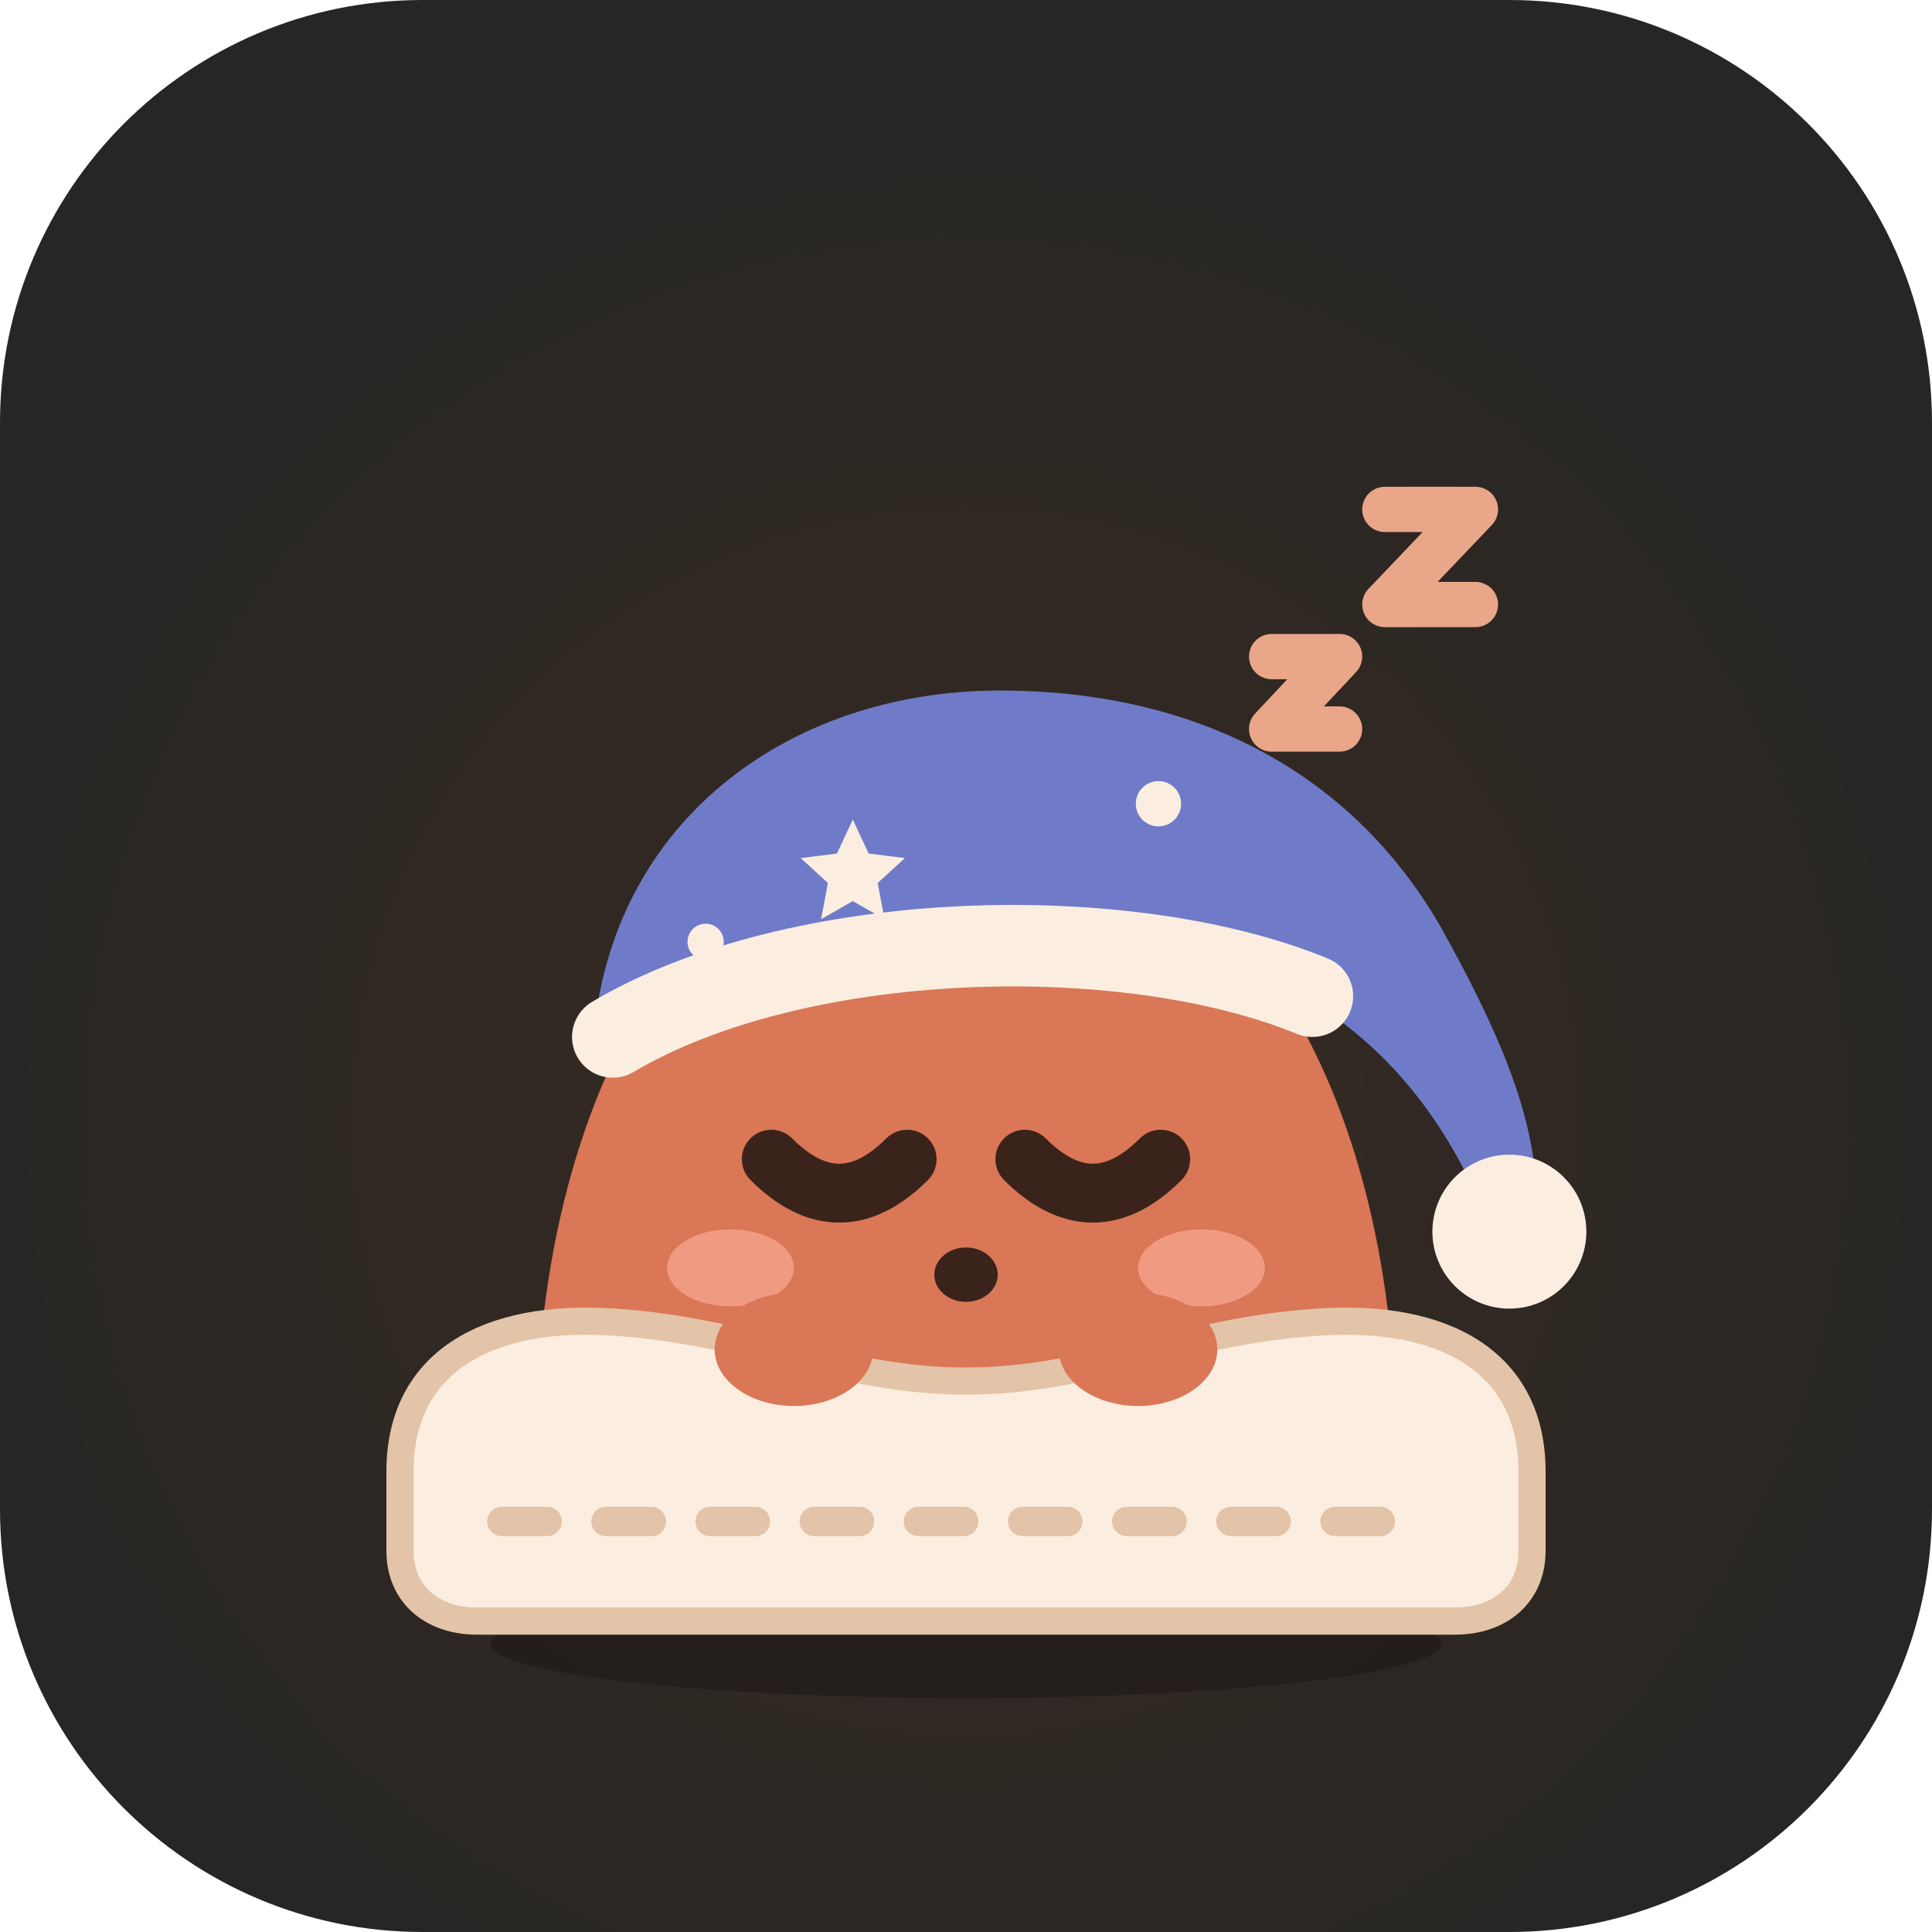
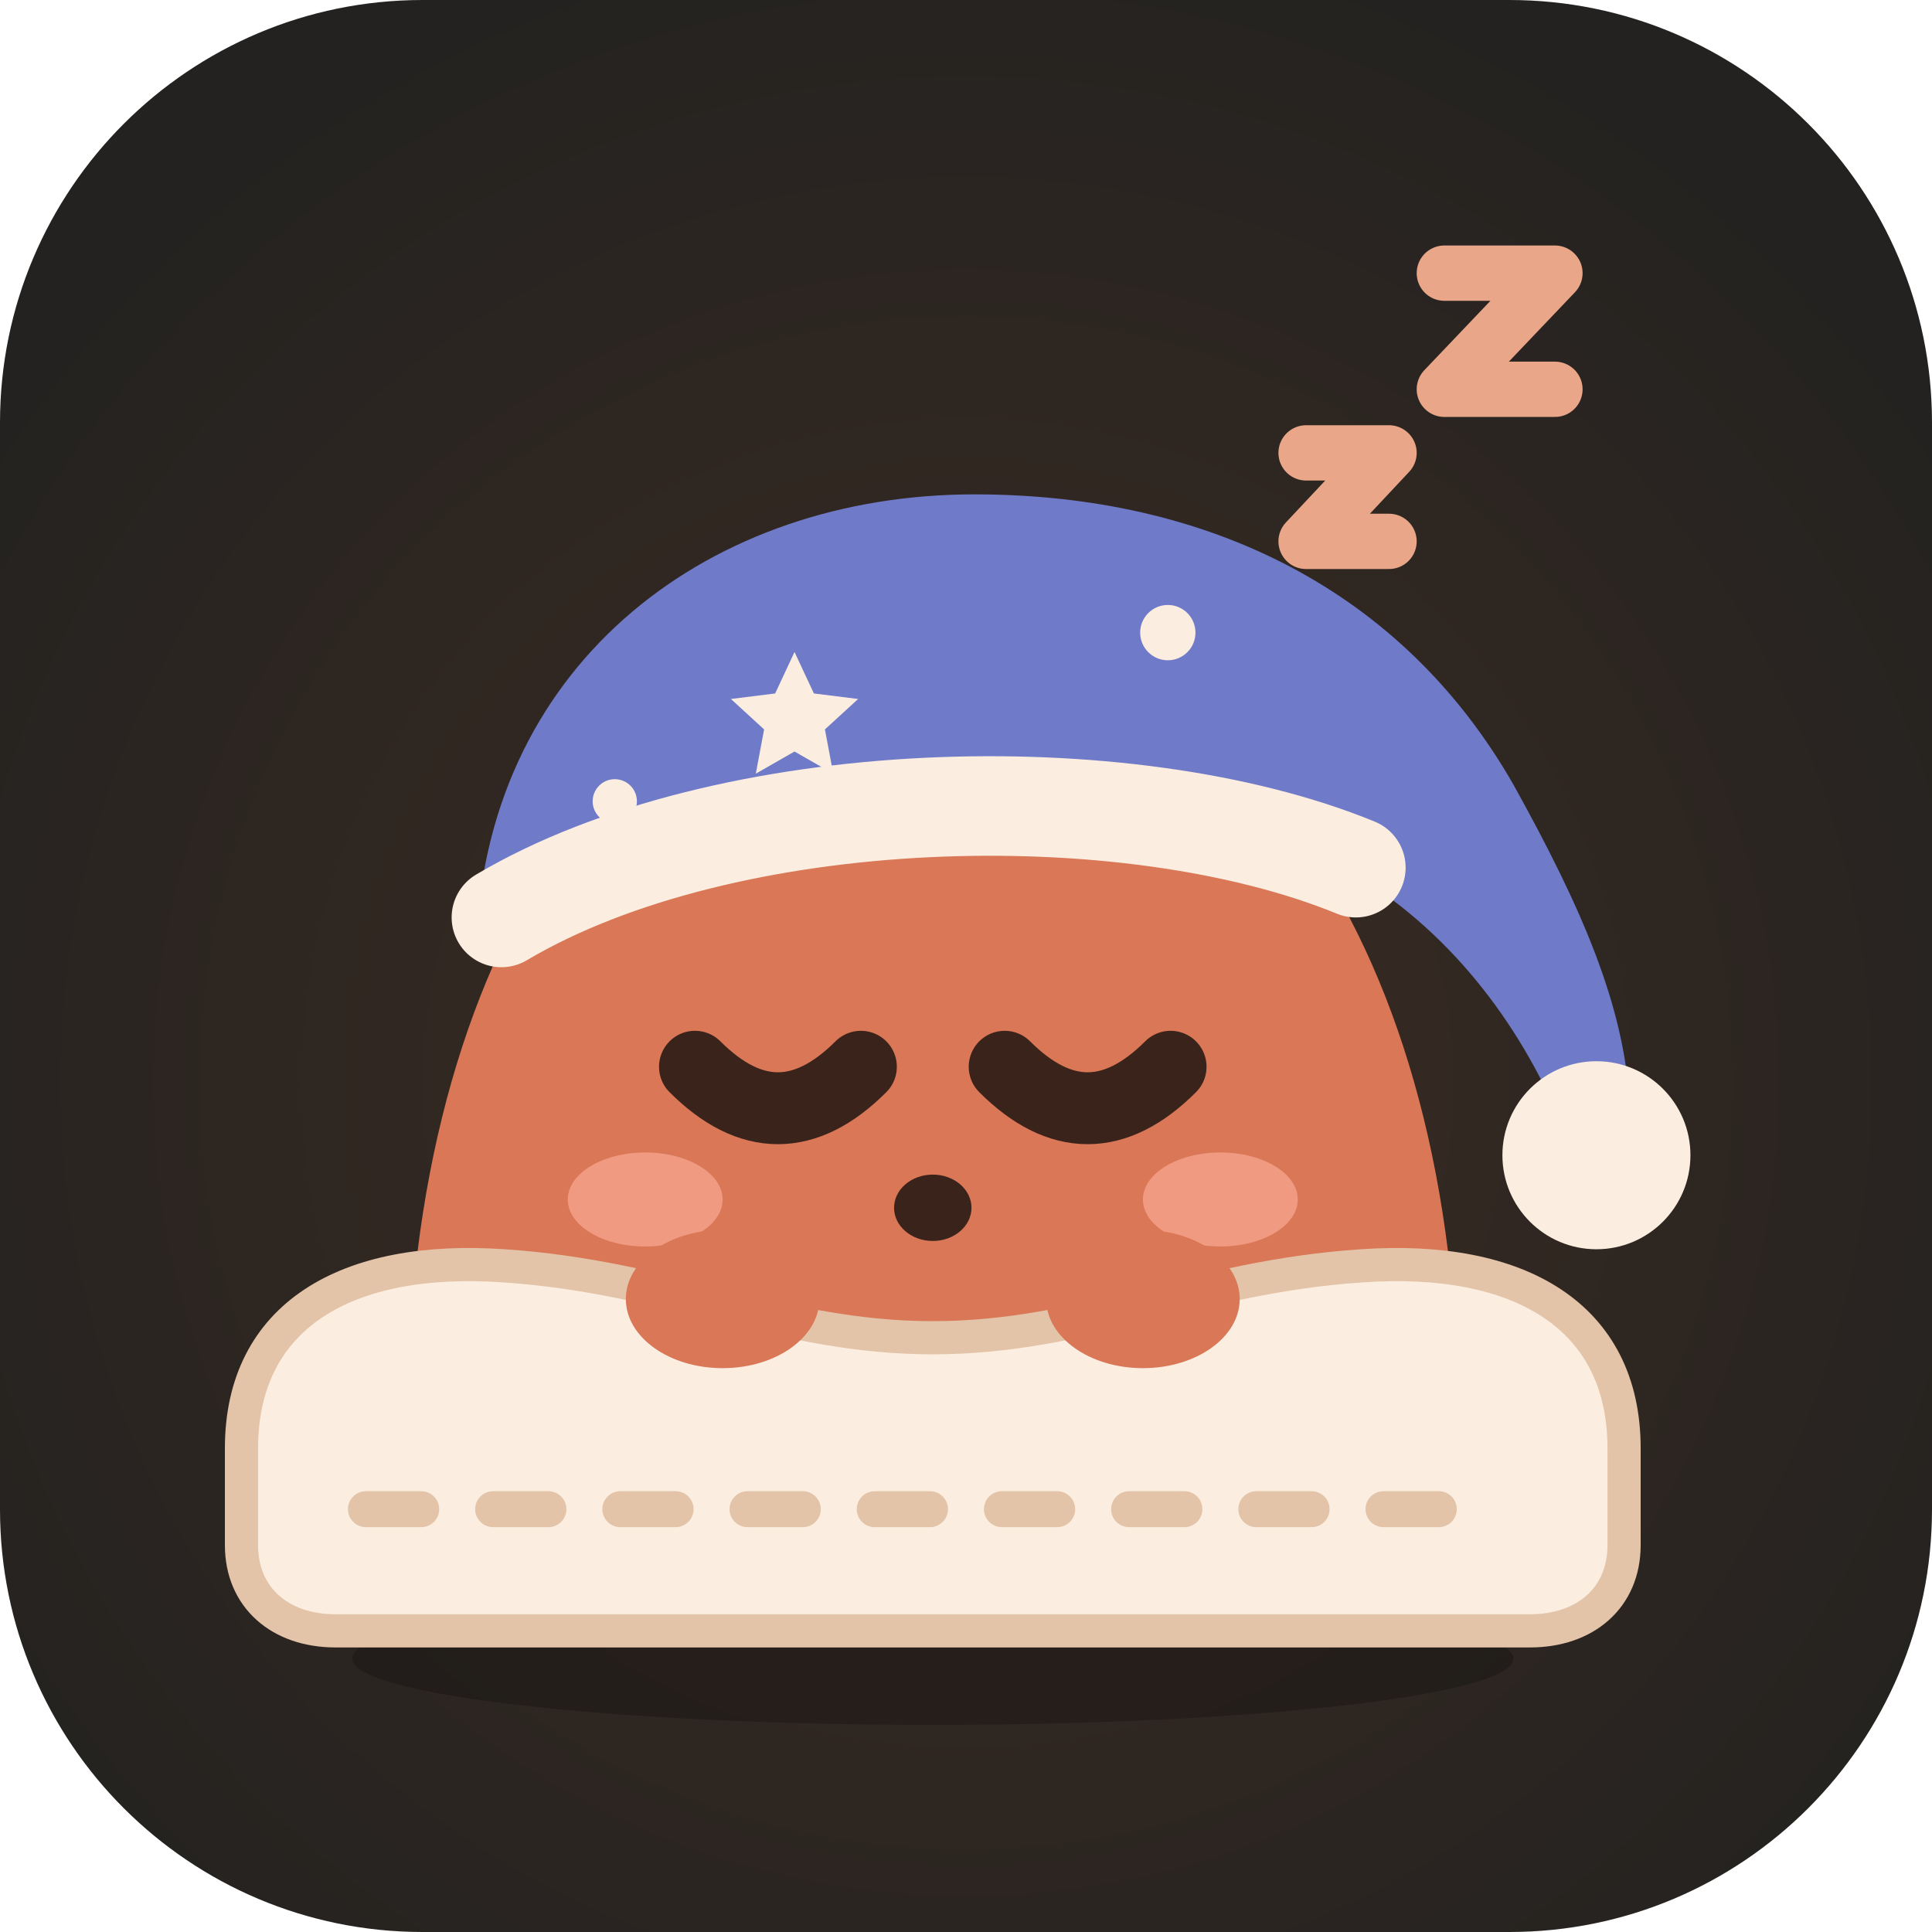
<svg xmlns="http://www.w3.org/2000/svg" viewBox="0 0 512 512">
  <defs>
-     <radialGradient id="glow" cx="50%" cy="58%" r="55%">
-       <stop offset="0" stop-color="#3a2a22" />
-       <stop offset="1" stop-color="#262624" />
+     <radialGradient id="g" cx="50%" cy="56%" r="62%">
+       <stop offset="0" stop-color="#3d2c23" />
+       <stop offset="1" stop-color="#232220" />
    </radialGradient>
  </defs>
-   <rect width="512" height="512" rx="112" fill="url(#glow)" />
-   <g transform="translate(64 84) scale(6)" stroke-linecap="round" stroke-linejoin="round">
+   <rect width="512" height="512" rx="112" fill="url(#g)" />
+   <g transform="translate(12.7 10.1) scale(7.328)">
    <ellipse cx="32" cy="58.6" rx="21" ry="2.4" fill="#000" opacity=".22" />
    <path d="M13 50C13 33 21 21.5 32 21.5S51 33 51 50Z" fill="#d97757" />
-     <path d="M23.4 37.2q3 3 6 0M34.6 37.2q3 3 6 0" fill="none" stroke="#3a231a" stroke-width="2.6" />
+     <path d="M23.4 37.2q3 3 6 0M34.6 37.2q3 3 6 0" fill="none" stroke="#3a231a" stroke-width="2.6" stroke-linecap="round" />
    <ellipse cx="21.6" cy="42" rx="2.8" ry="1.7" fill="#f6a48c" opacity=".8" />
    <ellipse cx="42.4" cy="42" rx="2.8" ry="1.7" fill="#f6a48c" opacity=".8" />
    <ellipse cx="32" cy="42.3" rx="1.4" ry="1.2" fill="#3a231a" />
    <path d="M15.5 32.5C16 22.5 24 16.5 33.5 16.5c8.5 0 15.5 3.5 19.5 10.5 2.5 4.5 4 8 4.2 11.5.2 1.9-1.6 2.5-2.4.9-1.4-3.4-3.8-6.9-7.6-9.2-7.7-3.2-23.2-2.8-31.7 2.3Z" fill="#6f7bc8" />
-     <path fill="#fbeee0" d="M27 22.2l.7 1.5 1.6.2-1.2 1.1.3 1.6-1.4-.8-1.4.8.3-1.6-1.2-1.1 1.6-.2z" />
-     <circle fill="#fbeee0" cx="40.5" cy="21.5" r="1" />
-     <circle fill="#fbeee0" cx="20.5" cy="27.6" r=".8" />
-     <path d="M16.4 31.8C24.5 27 39 26.6 47.3 30" fill="none" stroke="#fbeee0" stroke-width="3.6" />
+     <path d="M27 22.2l.7 1.5 1.6.2-1.2 1.1.3 1.6-1.4-.8-1.4.8.3-1.6-1.2-1.1 1.6-.2z" fill="#fbeee0" />
+     <circle cx="40.5" cy="21.5" r="1" fill="#fbeee0" />
+     <circle cx="20.5" cy="27.6" r=".8" fill="#fbeee0" />
+     <path d="M16.4 31.8C24.5 27 39 26.6 47.3 30" fill="none" stroke="#fbeee0" stroke-width="3.6" stroke-linecap="round" />
    <circle cx="56" cy="40.4" r="3.4" fill="#fbeee0" />
    <path d="M7 51c0-4.8 3.8-7 9.5-6.6 6 .4 10 2.6 15.5 2.6s9.5-2.2 15.5-2.6C53.2 44 57 46.2 57 51v3.5c0 1.9-1.4 3.1-3.4 3.1H10.4c-2 0-3.4-1.2-3.4-3.1Z" fill="#fbeee0" stroke="#e3c4a8" stroke-width="1.2" />
-     <path d="M11.5 53.2h41" fill="none" stroke="#e3c4a8" stroke-width="1.3" stroke-dasharray="2 2.6" />
+     <path d="M11.5 53.2h41" fill="none" stroke="#e3c4a8" stroke-width="1.3" stroke-dasharray="2 2.6" stroke-linecap="round" />
    <ellipse cx="24.4" cy="45.6" rx="3.5" ry="2.5" fill="#d97757" />
    <ellipse cx="39.6" cy="45.6" rx="3.5" ry="2.5" fill="#d97757" />
-     <path d="M45.5 15h3l-3 3.2h3M50.5 8.5h4l-4 4.2h4" fill="none" stroke="#e9a688" stroke-width="2" />
+     <path d="M45.5 15h3l-3 3.2h3M50.5 8.5h4l-4 4.2h4" fill="none" stroke="#e9a688" stroke-width="2" stroke-linecap="round" stroke-linejoin="round" />
  </g>
</svg>
